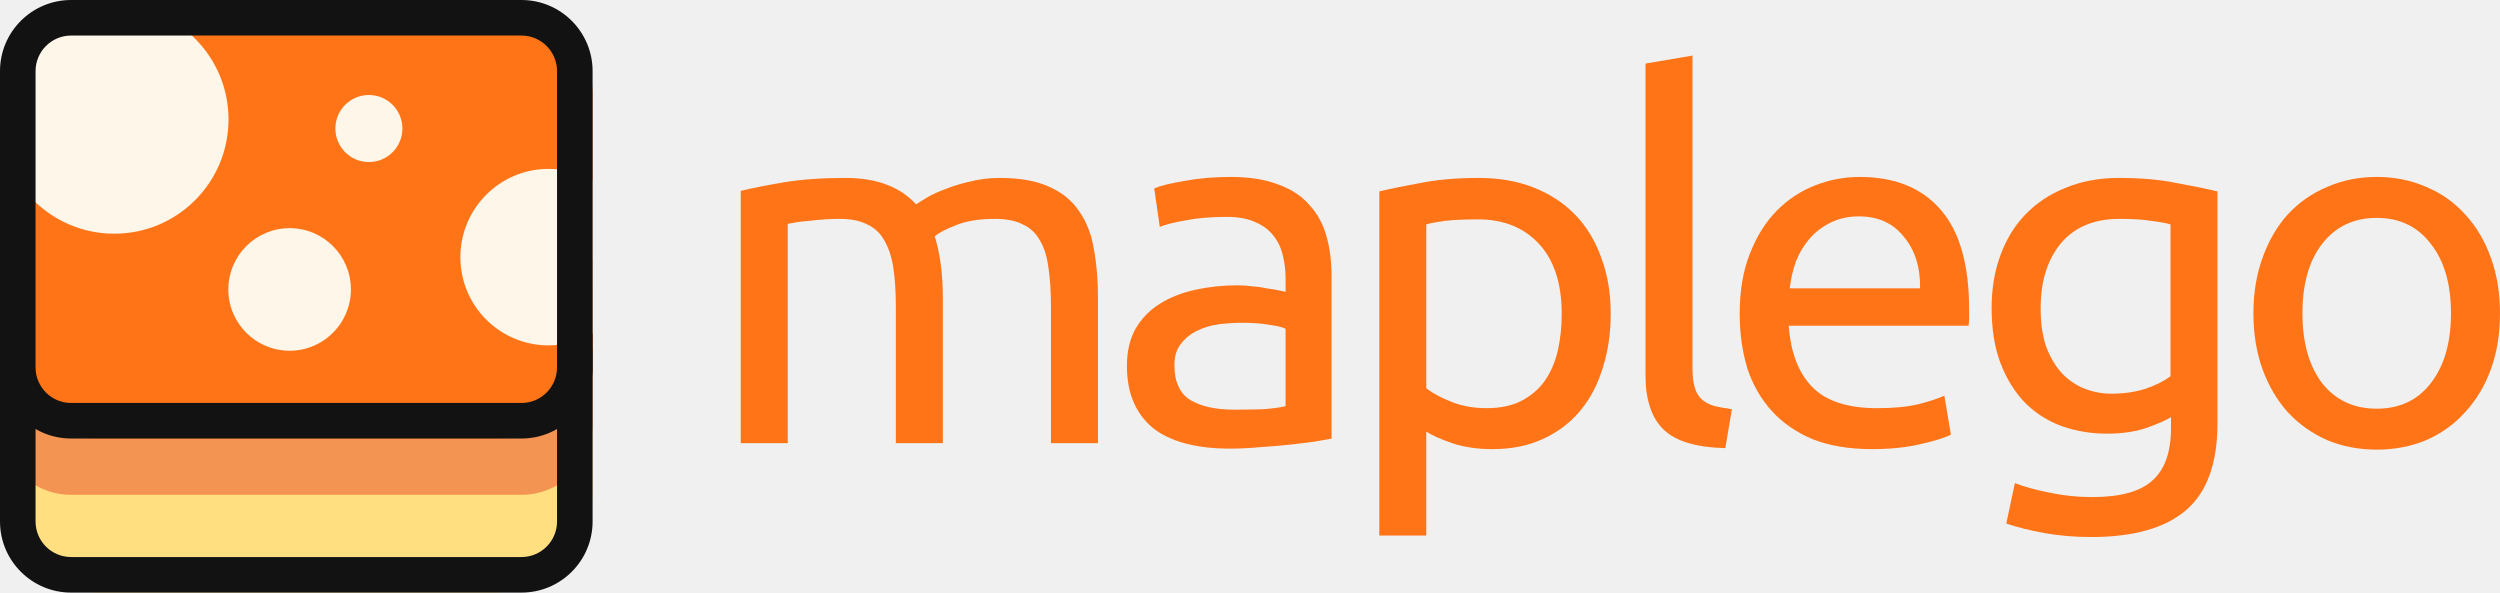
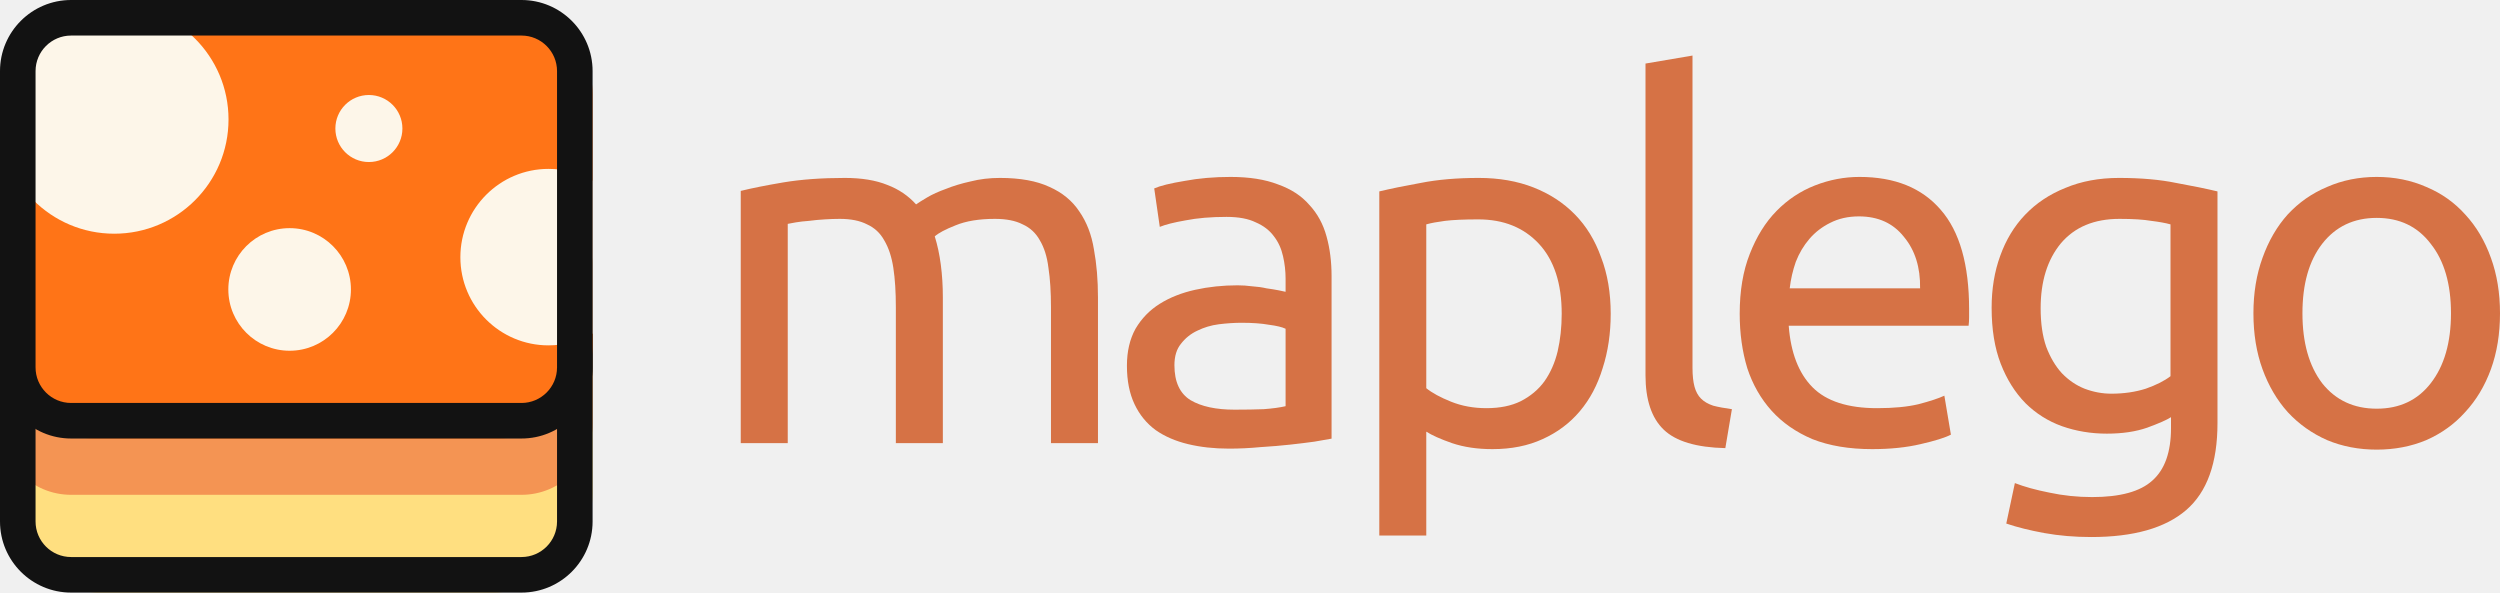
<svg xmlns="http://www.w3.org/2000/svg" width="135" height="32" viewBox="0 0 135 32" fill="none">
  <g clip-path="url(#clip0_92_27)">
    <path d="M26.58 10.56H5.42C2.427 10.56 0 12.987 0 15.98V26.58C0 29.573 2.427 32 5.42 32H26.58C29.573 32 32 29.573 32 26.58V15.98C32 12.987 29.573 10.56 26.58 10.56Z" fill="#FFDF80" />
    <path d="M28.16 10.56H3.84C1.719 10.56 0 12.279 0 14.4V22.88C0 25.001 1.719 26.72 3.84 26.72H28.16C30.281 26.72 32 25.001 32 22.88V14.4C32 12.279 30.281 10.56 28.16 10.56Z" fill="#F49453" />
    <path d="M28.16 12.48C29.22 12.48 30.08 13.34 30.08 14.4V28.16C30.08 29.22 29.22 30.08 28.16 30.08H3.84C2.78 30.08 1.92 29.22 1.92 28.16V14.4C1.92 13.34 2.78 12.48 3.84 12.48H28.16ZM28.16 10.56H3.84C1.72 10.56 0 12.28 0 14.4V28.16C0 30.28 1.72 32 3.84 32H28.16C30.28 32 32 30.28 32 28.16V14.4C32 12.28 30.28 10.56 28.16 10.56Z" fill="#121212" />
    <path d="M26.87 0H5.13C2.297 0 0 2.297 0 5.13V18.55C0 21.383 2.297 23.68 5.13 23.68H26.87C29.703 23.68 32 21.383 32 18.55V5.13C32 2.297 29.703 0 26.87 0Z" fill="#FF7417" />
    <path d="M6.17 12.62C9.578 12.62 12.34 9.858 12.34 6.45C12.34 3.042 9.578 0.28 6.17 0.28C2.762 0.28 0 3.042 0 6.45C0 9.858 2.762 12.62 6.17 12.62Z" fill="#FDF6E9" />
    <path d="M19.92 8.75C20.92 8.75 21.73 7.94 21.73 6.94C21.73 5.94 20.92 5.13 19.92 5.13C18.92 5.13 18.11 5.94 18.11 6.94C18.11 7.94 18.92 8.75 19.92 8.75Z" fill="#FDF6E9" />
    <path d="M15.64 18.94C17.468 18.94 18.95 17.458 18.95 15.63C18.95 13.802 17.468 12.32 15.64 12.32C13.812 12.32 12.33 13.802 12.33 15.63C12.33 17.458 13.812 18.94 15.64 18.94Z" fill="#FDF6E9" />
    <path d="M32 9.75V18.01C31.3 18.42 30.49 18.65 29.62 18.65C26.99 18.65 24.86 16.52 24.86 13.89C24.86 11.26 26.99 9.12 29.62 9.12C30.49 9.12 31.3 9.35 32 9.76V9.75Z" fill="#FDF6E9" />
    <path d="M28.16 1.92C29.22 1.92 30.08 2.78 30.08 3.84V19.84C30.08 20.9 29.22 21.76 28.16 21.76H3.84C2.78 21.76 1.92 20.9 1.92 19.84V3.84C1.92 2.78 2.78 1.92 3.84 1.92H28.16ZM28.16 0H3.84C1.72 0 0 1.72 0 3.84V19.84C0 21.96 1.72 23.68 3.84 23.68H28.16C30.28 23.68 32 21.96 32 19.84V3.84C32 1.72 30.28 0 28.16 0Z" fill="#121212" />
  </g>
-   <path d="M40 10.309C40.582 10.165 41.346 10.012 42.292 9.851C43.256 9.689 44.365 9.608 45.621 9.608C46.53 9.608 47.294 9.734 47.913 9.985C48.531 10.219 49.049 10.57 49.468 11.037C49.595 10.947 49.795 10.822 50.068 10.66C50.341 10.498 50.677 10.345 51.078 10.201C51.478 10.039 51.923 9.905 52.414 9.797C52.906 9.671 53.433 9.608 53.997 9.608C55.088 9.608 55.98 9.77 56.671 10.093C57.362 10.399 57.899 10.84 58.281 11.415C58.681 11.99 58.945 12.674 59.072 13.465C59.218 14.256 59.29 15.119 59.29 16.054V23.93H56.753V16.593C56.753 15.766 56.707 15.056 56.616 14.463C56.544 13.869 56.389 13.375 56.153 12.979C55.934 12.584 55.625 12.296 55.225 12.116C54.843 11.918 54.343 11.819 53.724 11.819C52.869 11.819 52.16 11.936 51.596 12.17C51.05 12.386 50.677 12.584 50.477 12.764C50.623 13.231 50.732 13.743 50.805 14.301C50.877 14.858 50.914 15.443 50.914 16.054V23.93H48.376V16.593C48.376 15.766 48.331 15.056 48.24 14.463C48.149 13.869 47.985 13.375 47.749 12.979C47.531 12.584 47.221 12.296 46.821 12.116C46.439 11.918 45.948 11.819 45.348 11.819C45.093 11.819 44.82 11.829 44.529 11.847C44.238 11.864 43.956 11.891 43.683 11.927C43.429 11.945 43.192 11.972 42.974 12.008C42.756 12.044 42.61 12.071 42.538 12.089V23.93H40V10.309Z" fill="#FF7417" />
-   <path d="M66.666 22.122C67.266 22.122 67.794 22.113 68.249 22.095C68.722 22.059 69.113 22.006 69.422 21.934V17.753C69.24 17.663 68.94 17.591 68.521 17.537C68.121 17.465 67.63 17.43 67.048 17.43C66.666 17.43 66.257 17.456 65.82 17.51C65.402 17.564 65.011 17.681 64.647 17.861C64.301 18.023 64.01 18.257 63.774 18.562C63.537 18.85 63.419 19.236 63.419 19.722C63.419 20.621 63.71 21.25 64.292 21.61C64.874 21.952 65.666 22.122 66.666 22.122ZM66.448 9.554C67.466 9.554 68.321 9.689 69.013 9.959C69.722 10.21 70.286 10.579 70.704 11.064C71.141 11.532 71.45 12.098 71.632 12.764C71.814 13.411 71.905 14.13 71.905 14.921V23.687C71.686 23.723 71.377 23.777 70.977 23.849C70.595 23.902 70.159 23.956 69.667 24.01C69.176 24.064 68.64 24.109 68.058 24.145C67.494 24.199 66.93 24.226 66.366 24.226C65.566 24.226 64.829 24.145 64.156 23.983C63.483 23.822 62.901 23.57 62.41 23.228C61.919 22.869 61.536 22.401 61.264 21.826C60.991 21.25 60.854 20.558 60.854 19.749C60.854 18.976 61.009 18.311 61.318 17.753C61.646 17.196 62.082 16.746 62.628 16.405C63.174 16.063 63.81 15.811 64.538 15.649C65.265 15.488 66.029 15.407 66.83 15.407C67.084 15.407 67.348 15.425 67.621 15.461C67.894 15.479 68.148 15.514 68.385 15.569C68.64 15.604 68.858 15.64 69.04 15.676C69.222 15.712 69.349 15.739 69.422 15.757V15.056C69.422 14.643 69.376 14.238 69.285 13.842C69.194 13.429 69.031 13.069 68.794 12.764C68.558 12.44 68.23 12.188 67.812 12.008C67.412 11.81 66.884 11.712 66.23 11.712C65.393 11.712 64.656 11.775 64.019 11.9C63.401 12.008 62.937 12.125 62.628 12.251L62.328 10.174C62.655 10.03 63.201 9.896 63.965 9.77C64.729 9.626 65.556 9.554 66.448 9.554Z" fill="#FF7417" />
-   <path d="M84.332 16.944C84.332 15.308 83.922 14.049 83.104 13.168C82.285 12.287 81.194 11.847 79.83 11.847C79.066 11.847 78.466 11.873 78.029 11.927C77.611 11.981 77.274 12.044 77.019 12.116V20.963C77.329 21.214 77.774 21.457 78.356 21.691C78.939 21.925 79.575 22.041 80.266 22.041C80.994 22.041 81.612 21.916 82.122 21.664C82.649 21.394 83.077 21.035 83.404 20.585C83.731 20.118 83.968 19.578 84.114 18.967C84.259 18.337 84.332 17.663 84.332 16.944ZM86.978 16.944C86.978 18.005 86.833 18.985 86.542 19.884C86.269 20.783 85.86 21.556 85.314 22.203C84.768 22.851 84.095 23.354 83.295 23.714C82.513 24.073 81.612 24.253 80.594 24.253C79.775 24.253 79.048 24.145 78.411 23.93C77.793 23.714 77.329 23.507 77.019 23.309V28.919H74.482V10.336C75.082 10.192 75.828 10.039 76.719 9.878C77.629 9.698 78.675 9.608 79.857 9.608C80.948 9.608 81.931 9.779 82.804 10.12C83.677 10.462 84.423 10.947 85.041 11.577C85.66 12.206 86.133 12.979 86.46 13.896C86.806 14.795 86.978 15.811 86.978 16.944Z" fill="#FF7417" />
-   <path d="M93.168 24.199C91.604 24.163 90.495 23.831 89.84 23.201C89.185 22.572 88.857 21.592 88.857 20.261V3.432L91.395 3V19.857C91.395 20.27 91.431 20.612 91.504 20.882C91.577 21.151 91.695 21.367 91.859 21.529C92.022 21.691 92.241 21.817 92.514 21.907C92.786 21.979 93.123 22.041 93.523 22.095L93.168 24.199Z" fill="#FF7417" />
-   <path d="M93.944 16.944C93.944 15.703 94.126 14.624 94.49 13.707C94.854 12.773 95.336 11.999 95.936 11.388C96.536 10.777 97.228 10.318 98.01 10.012C98.792 9.707 99.592 9.554 100.411 9.554C102.321 9.554 103.785 10.147 104.804 11.334C105.822 12.503 106.332 14.292 106.332 16.701C106.332 16.809 106.332 16.953 106.332 17.133C106.332 17.295 106.322 17.447 106.304 17.591H96.591C96.7 19.048 97.127 20.154 97.873 20.909C98.619 21.664 99.783 22.041 101.366 22.041C102.257 22.041 103.003 21.97 103.603 21.826C104.222 21.664 104.685 21.511 104.995 21.367L105.349 23.471C105.04 23.633 104.494 23.804 103.712 23.983C102.948 24.163 102.075 24.253 101.093 24.253C99.856 24.253 98.783 24.073 97.873 23.714C96.982 23.336 96.245 22.824 95.663 22.176C95.081 21.529 94.645 20.765 94.354 19.884C94.081 18.985 93.944 18.005 93.944 16.944ZM103.685 15.569C103.703 14.436 103.412 13.51 102.812 12.79C102.23 12.053 101.42 11.685 100.383 11.685C99.801 11.685 99.283 11.802 98.828 12.035C98.392 12.251 98.019 12.539 97.71 12.898C97.4 13.258 97.155 13.671 96.973 14.139C96.809 14.607 96.7 15.083 96.645 15.569H103.685Z" fill="#FF7417" />
-   <path d="M117.234 22.527C117.016 22.671 116.589 22.86 115.952 23.093C115.333 23.309 114.606 23.417 113.769 23.417C112.914 23.417 112.105 23.282 111.341 23.012C110.595 22.743 109.94 22.329 109.376 21.772C108.812 21.196 108.367 20.486 108.039 19.641C107.712 18.796 107.548 17.789 107.548 16.62C107.548 15.595 107.703 14.66 108.012 13.815C108.321 12.952 108.767 12.215 109.349 11.604C109.949 10.974 110.677 10.489 111.532 10.147C112.387 9.788 113.351 9.608 114.424 9.608C115.606 9.608 116.634 9.698 117.507 9.878C118.398 10.039 119.144 10.192 119.744 10.336V22.851C119.744 25.008 119.181 26.573 118.053 27.544C116.925 28.515 115.215 29 112.923 29C112.032 29 111.186 28.928 110.386 28.784C109.604 28.64 108.922 28.47 108.339 28.272L108.803 26.087C109.313 26.285 109.931 26.456 110.659 26.6C111.404 26.761 112.178 26.842 112.978 26.842C114.488 26.842 115.57 26.546 116.225 25.952C116.898 25.359 117.234 24.415 117.234 23.12V22.527ZM117.207 12.116C116.952 12.044 116.607 11.981 116.17 11.927C115.752 11.855 115.179 11.819 114.451 11.819C113.087 11.819 112.032 12.26 111.286 13.141C110.559 14.022 110.195 15.191 110.195 16.647C110.195 17.456 110.295 18.149 110.495 18.724C110.713 19.299 110.995 19.776 111.341 20.154C111.705 20.531 112.114 20.81 112.569 20.99C113.042 21.169 113.524 21.259 114.015 21.259C114.688 21.259 115.306 21.169 115.87 20.99C116.434 20.792 116.88 20.567 117.207 20.315V12.116Z" fill="#FF7417" />
-   <path d="M135 16.917C135 18.032 134.836 19.039 134.509 19.938C134.181 20.837 133.718 21.61 133.117 22.257C132.535 22.905 131.835 23.408 131.016 23.768C130.198 24.109 129.307 24.28 128.343 24.28C127.378 24.28 126.487 24.109 125.669 23.768C124.85 23.408 124.141 22.905 123.54 22.257C122.958 21.61 122.504 20.837 122.176 19.938C121.849 19.039 121.685 18.032 121.685 16.917C121.685 15.82 121.849 14.822 122.176 13.923C122.504 13.006 122.958 12.224 123.54 11.577C124.141 10.93 124.85 10.435 125.669 10.093C126.487 9.734 127.378 9.554 128.343 9.554C129.307 9.554 130.198 9.734 131.016 10.093C131.835 10.435 132.535 10.93 133.117 11.577C133.718 12.224 134.181 13.006 134.509 13.923C134.836 14.822 135 15.82 135 16.917ZM132.353 16.917C132.353 15.335 131.99 14.085 131.262 13.168C130.553 12.233 129.579 11.766 128.343 11.766C127.106 11.766 126.123 12.233 125.396 13.168C124.686 14.085 124.332 15.335 124.332 16.917C124.332 18.499 124.686 19.758 125.396 20.693C126.123 21.61 127.106 22.069 128.343 22.069C129.579 22.069 130.553 21.61 131.262 20.693C131.99 19.758 132.353 18.499 132.353 16.917Z" fill="#FF7417" />
+   <path d="M40 10.309C40.582 10.165 41.346 10.012 42.292 9.851C43.256 9.689 44.365 9.608 45.621 9.608C46.53 9.608 47.294 9.734 47.913 9.985C48.531 10.219 49.049 10.57 49.468 11.037C49.595 10.947 49.795 10.822 50.068 10.66C50.341 10.498 50.677 10.345 51.078 10.201C51.478 10.039 51.923 9.905 52.414 9.797C52.906 9.671 53.433 9.608 53.997 9.608C55.088 9.608 55.98 9.77 56.671 10.093C57.362 10.399 57.899 10.84 58.281 11.415C58.681 11.99 58.945 12.674 59.072 13.465C59.218 14.256 59.29 15.119 59.29 16.054V23.93H56.753V16.593C56.753 15.766 56.707 15.056 56.616 14.463C56.544 13.869 56.389 13.375 56.153 12.979C55.934 12.584 55.625 12.296 55.225 12.116C54.843 11.918 54.343 11.819 53.724 11.819C52.869 11.819 52.16 11.936 51.596 12.17C51.05 12.386 50.677 12.584 50.477 12.764C50.623 13.231 50.732 13.743 50.805 14.301C50.877 14.858 50.914 15.443 50.914 16.054V23.93H48.376V16.593C48.376 15.766 48.331 15.056 48.24 14.463C48.149 13.869 47.985 13.375 47.749 12.979C47.531 12.584 47.221 12.296 46.821 12.116C46.439 11.918 45.948 11.819 45.348 11.819C45.093 11.819 44.82 11.829 44.529 11.847C44.238 11.864 43.956 11.891 43.683 11.927C43.429 11.945 43.192 11.972 42.974 12.008C42.756 12.044 42.61 12.071 42.538 12.089V23.93H40V10.309Z" fill="#D67245" />
+   <path d="M66.666 22.122C67.266 22.122 67.794 22.113 68.249 22.095C68.722 22.059 69.113 22.006 69.422 21.934V17.753C69.24 17.663 68.94 17.591 68.521 17.537C68.121 17.465 67.63 17.43 67.048 17.43C66.666 17.43 66.257 17.456 65.82 17.51C65.402 17.564 65.011 17.681 64.647 17.861C64.301 18.023 64.01 18.257 63.774 18.562C63.537 18.85 63.419 19.236 63.419 19.722C63.419 20.621 63.71 21.25 64.292 21.61C64.874 21.952 65.666 22.122 66.666 22.122ZM66.448 9.554C67.466 9.554 68.321 9.689 69.013 9.959C69.722 10.21 70.286 10.579 70.704 11.064C71.141 11.532 71.45 12.098 71.632 12.764C71.814 13.411 71.905 14.13 71.905 14.921V23.687C71.686 23.723 71.377 23.777 70.977 23.849C70.595 23.902 70.159 23.956 69.667 24.01C69.176 24.064 68.64 24.109 68.058 24.145C67.494 24.199 66.93 24.226 66.366 24.226C65.566 24.226 64.829 24.145 64.156 23.983C63.483 23.822 62.901 23.57 62.41 23.228C61.919 22.869 61.536 22.401 61.264 21.826C60.991 21.25 60.854 20.558 60.854 19.749C60.854 18.976 61.009 18.311 61.318 17.753C61.646 17.196 62.082 16.746 62.628 16.405C63.174 16.063 63.81 15.811 64.538 15.649C65.265 15.488 66.029 15.407 66.83 15.407C67.084 15.407 67.348 15.425 67.621 15.461C67.894 15.479 68.148 15.514 68.385 15.569C68.64 15.604 68.858 15.64 69.04 15.676C69.222 15.712 69.349 15.739 69.422 15.757V15.056C69.422 14.643 69.376 14.238 69.285 13.842C69.194 13.429 69.031 13.069 68.794 12.764C68.558 12.44 68.23 12.188 67.812 12.008C67.412 11.81 66.884 11.712 66.23 11.712C65.393 11.712 64.656 11.775 64.019 11.9C63.401 12.008 62.937 12.125 62.628 12.251L62.328 10.174C62.655 10.03 63.201 9.896 63.965 9.77C64.729 9.626 65.556 9.554 66.448 9.554Z" fill="#D67245" />
+   <path d="M84.332 16.944C84.332 15.308 83.922 14.049 83.104 13.168C82.285 12.287 81.194 11.847 79.83 11.847C79.066 11.847 78.466 11.873 78.029 11.927C77.611 11.981 77.274 12.044 77.019 12.116V20.963C77.329 21.214 77.774 21.457 78.356 21.691C78.939 21.925 79.575 22.041 80.266 22.041C80.994 22.041 81.612 21.916 82.122 21.664C82.649 21.394 83.077 21.035 83.404 20.585C83.731 20.118 83.968 19.578 84.114 18.967C84.259 18.337 84.332 17.663 84.332 16.944ZM86.978 16.944C86.978 18.005 86.833 18.985 86.542 19.884C86.269 20.783 85.86 21.556 85.314 22.203C84.768 22.851 84.095 23.354 83.295 23.714C82.513 24.073 81.612 24.253 80.594 24.253C79.775 24.253 79.048 24.145 78.411 23.93C77.793 23.714 77.329 23.507 77.019 23.309V28.919H74.482V10.336C75.082 10.192 75.828 10.039 76.719 9.878C77.629 9.698 78.675 9.608 79.857 9.608C80.948 9.608 81.931 9.779 82.804 10.12C83.677 10.462 84.423 10.947 85.041 11.577C85.66 12.206 86.133 12.979 86.46 13.896C86.806 14.795 86.978 15.811 86.978 16.944Z" fill="#D67245" />
+   <path d="M93.168 24.199C91.604 24.163 90.495 23.831 89.84 23.201C89.185 22.572 88.857 21.592 88.857 20.261V3.432L91.395 3V19.857C91.395 20.27 91.431 20.612 91.504 20.882C91.577 21.151 91.695 21.367 91.859 21.529C92.022 21.691 92.241 21.817 92.514 21.907C92.786 21.979 93.123 22.041 93.523 22.095L93.168 24.199Z" fill="#D67245" />
+   <path d="M93.944 16.944C93.944 15.703 94.126 14.624 94.49 13.707C94.854 12.773 95.336 11.999 95.936 11.388C96.536 10.777 97.228 10.318 98.01 10.012C98.792 9.707 99.592 9.554 100.411 9.554C102.321 9.554 103.785 10.147 104.804 11.334C105.822 12.503 106.332 14.292 106.332 16.701C106.332 16.809 106.332 16.953 106.332 17.133C106.332 17.295 106.322 17.447 106.304 17.591H96.591C96.7 19.048 97.127 20.154 97.873 20.909C98.619 21.664 99.783 22.041 101.366 22.041C102.257 22.041 103.003 21.97 103.603 21.826C104.222 21.664 104.685 21.511 104.995 21.367L105.349 23.471C105.04 23.633 104.494 23.804 103.712 23.983C102.948 24.163 102.075 24.253 101.093 24.253C99.856 24.253 98.783 24.073 97.873 23.714C96.982 23.336 96.245 22.824 95.663 22.176C95.081 21.529 94.645 20.765 94.354 19.884C94.081 18.985 93.944 18.005 93.944 16.944ZM103.685 15.569C103.703 14.436 103.412 13.51 102.812 12.79C102.23 12.053 101.42 11.685 100.383 11.685C99.801 11.685 99.283 11.802 98.828 12.035C98.392 12.251 98.019 12.539 97.71 12.898C97.4 13.258 97.155 13.671 96.973 14.139C96.809 14.607 96.7 15.083 96.645 15.569H103.685Z" fill="#D67245" />
+   <path d="M117.234 22.527C117.016 22.671 116.589 22.86 115.952 23.093C115.333 23.309 114.606 23.417 113.769 23.417C112.914 23.417 112.105 23.282 111.341 23.012C110.595 22.743 109.94 22.329 109.376 21.772C108.812 21.196 108.367 20.486 108.039 19.641C107.712 18.796 107.548 17.789 107.548 16.62C107.548 15.595 107.703 14.66 108.012 13.815C108.321 12.952 108.767 12.215 109.349 11.604C109.949 10.974 110.677 10.489 111.532 10.147C112.387 9.788 113.351 9.608 114.424 9.608C115.606 9.608 116.634 9.698 117.507 9.878C118.398 10.039 119.144 10.192 119.744 10.336V22.851C119.744 25.008 119.181 26.573 118.053 27.544C116.925 28.515 115.215 29 112.923 29C112.032 29 111.186 28.928 110.386 28.784C109.604 28.64 108.922 28.47 108.339 28.272L108.803 26.087C109.313 26.285 109.931 26.456 110.659 26.6C111.404 26.761 112.178 26.842 112.978 26.842C114.488 26.842 115.57 26.546 116.225 25.952C116.898 25.359 117.234 24.415 117.234 23.12V22.527ZM117.207 12.116C116.952 12.044 116.607 11.981 116.17 11.927C115.752 11.855 115.179 11.819 114.451 11.819C113.087 11.819 112.032 12.26 111.286 13.141C110.559 14.022 110.195 15.191 110.195 16.647C110.195 17.456 110.295 18.149 110.495 18.724C110.713 19.299 110.995 19.776 111.341 20.154C111.705 20.531 112.114 20.81 112.569 20.99C113.042 21.169 113.524 21.259 114.015 21.259C114.688 21.259 115.306 21.169 115.87 20.99C116.434 20.792 116.88 20.567 117.207 20.315V12.116Z" fill="#D67245" />
+   <path d="M135 16.917C135 18.032 134.836 19.039 134.509 19.938C134.181 20.837 133.718 21.61 133.117 22.257C132.535 22.905 131.835 23.408 131.016 23.768C130.198 24.109 129.307 24.28 128.343 24.28C127.378 24.28 126.487 24.109 125.669 23.768C124.85 23.408 124.141 22.905 123.54 22.257C122.958 21.61 122.504 20.837 122.176 19.938C121.849 19.039 121.685 18.032 121.685 16.917C121.685 15.82 121.849 14.822 122.176 13.923C122.504 13.006 122.958 12.224 123.54 11.577C124.141 10.93 124.85 10.435 125.669 10.093C126.487 9.734 127.378 9.554 128.343 9.554C129.307 9.554 130.198 9.734 131.016 10.093C131.835 10.435 132.535 10.93 133.117 11.577C133.718 12.224 134.181 13.006 134.509 13.923C134.836 14.822 135 15.82 135 16.917ZM132.353 16.917C132.353 15.335 131.99 14.085 131.262 13.168C130.553 12.233 129.579 11.766 128.343 11.766C127.106 11.766 126.123 12.233 125.396 13.168C124.686 14.085 124.332 15.335 124.332 16.917C124.332 18.499 124.686 19.758 125.396 20.693C126.123 21.61 127.106 22.069 128.343 22.069C129.579 22.069 130.553 21.61 131.262 20.693C131.99 19.758 132.353 18.499 132.353 16.917Z" fill="#D67245" />
  <defs>
    <clipPath id="clip0_92_27">
      <rect width="32" height="32" fill="white" />
    </clipPath>
  </defs>
</svg>
